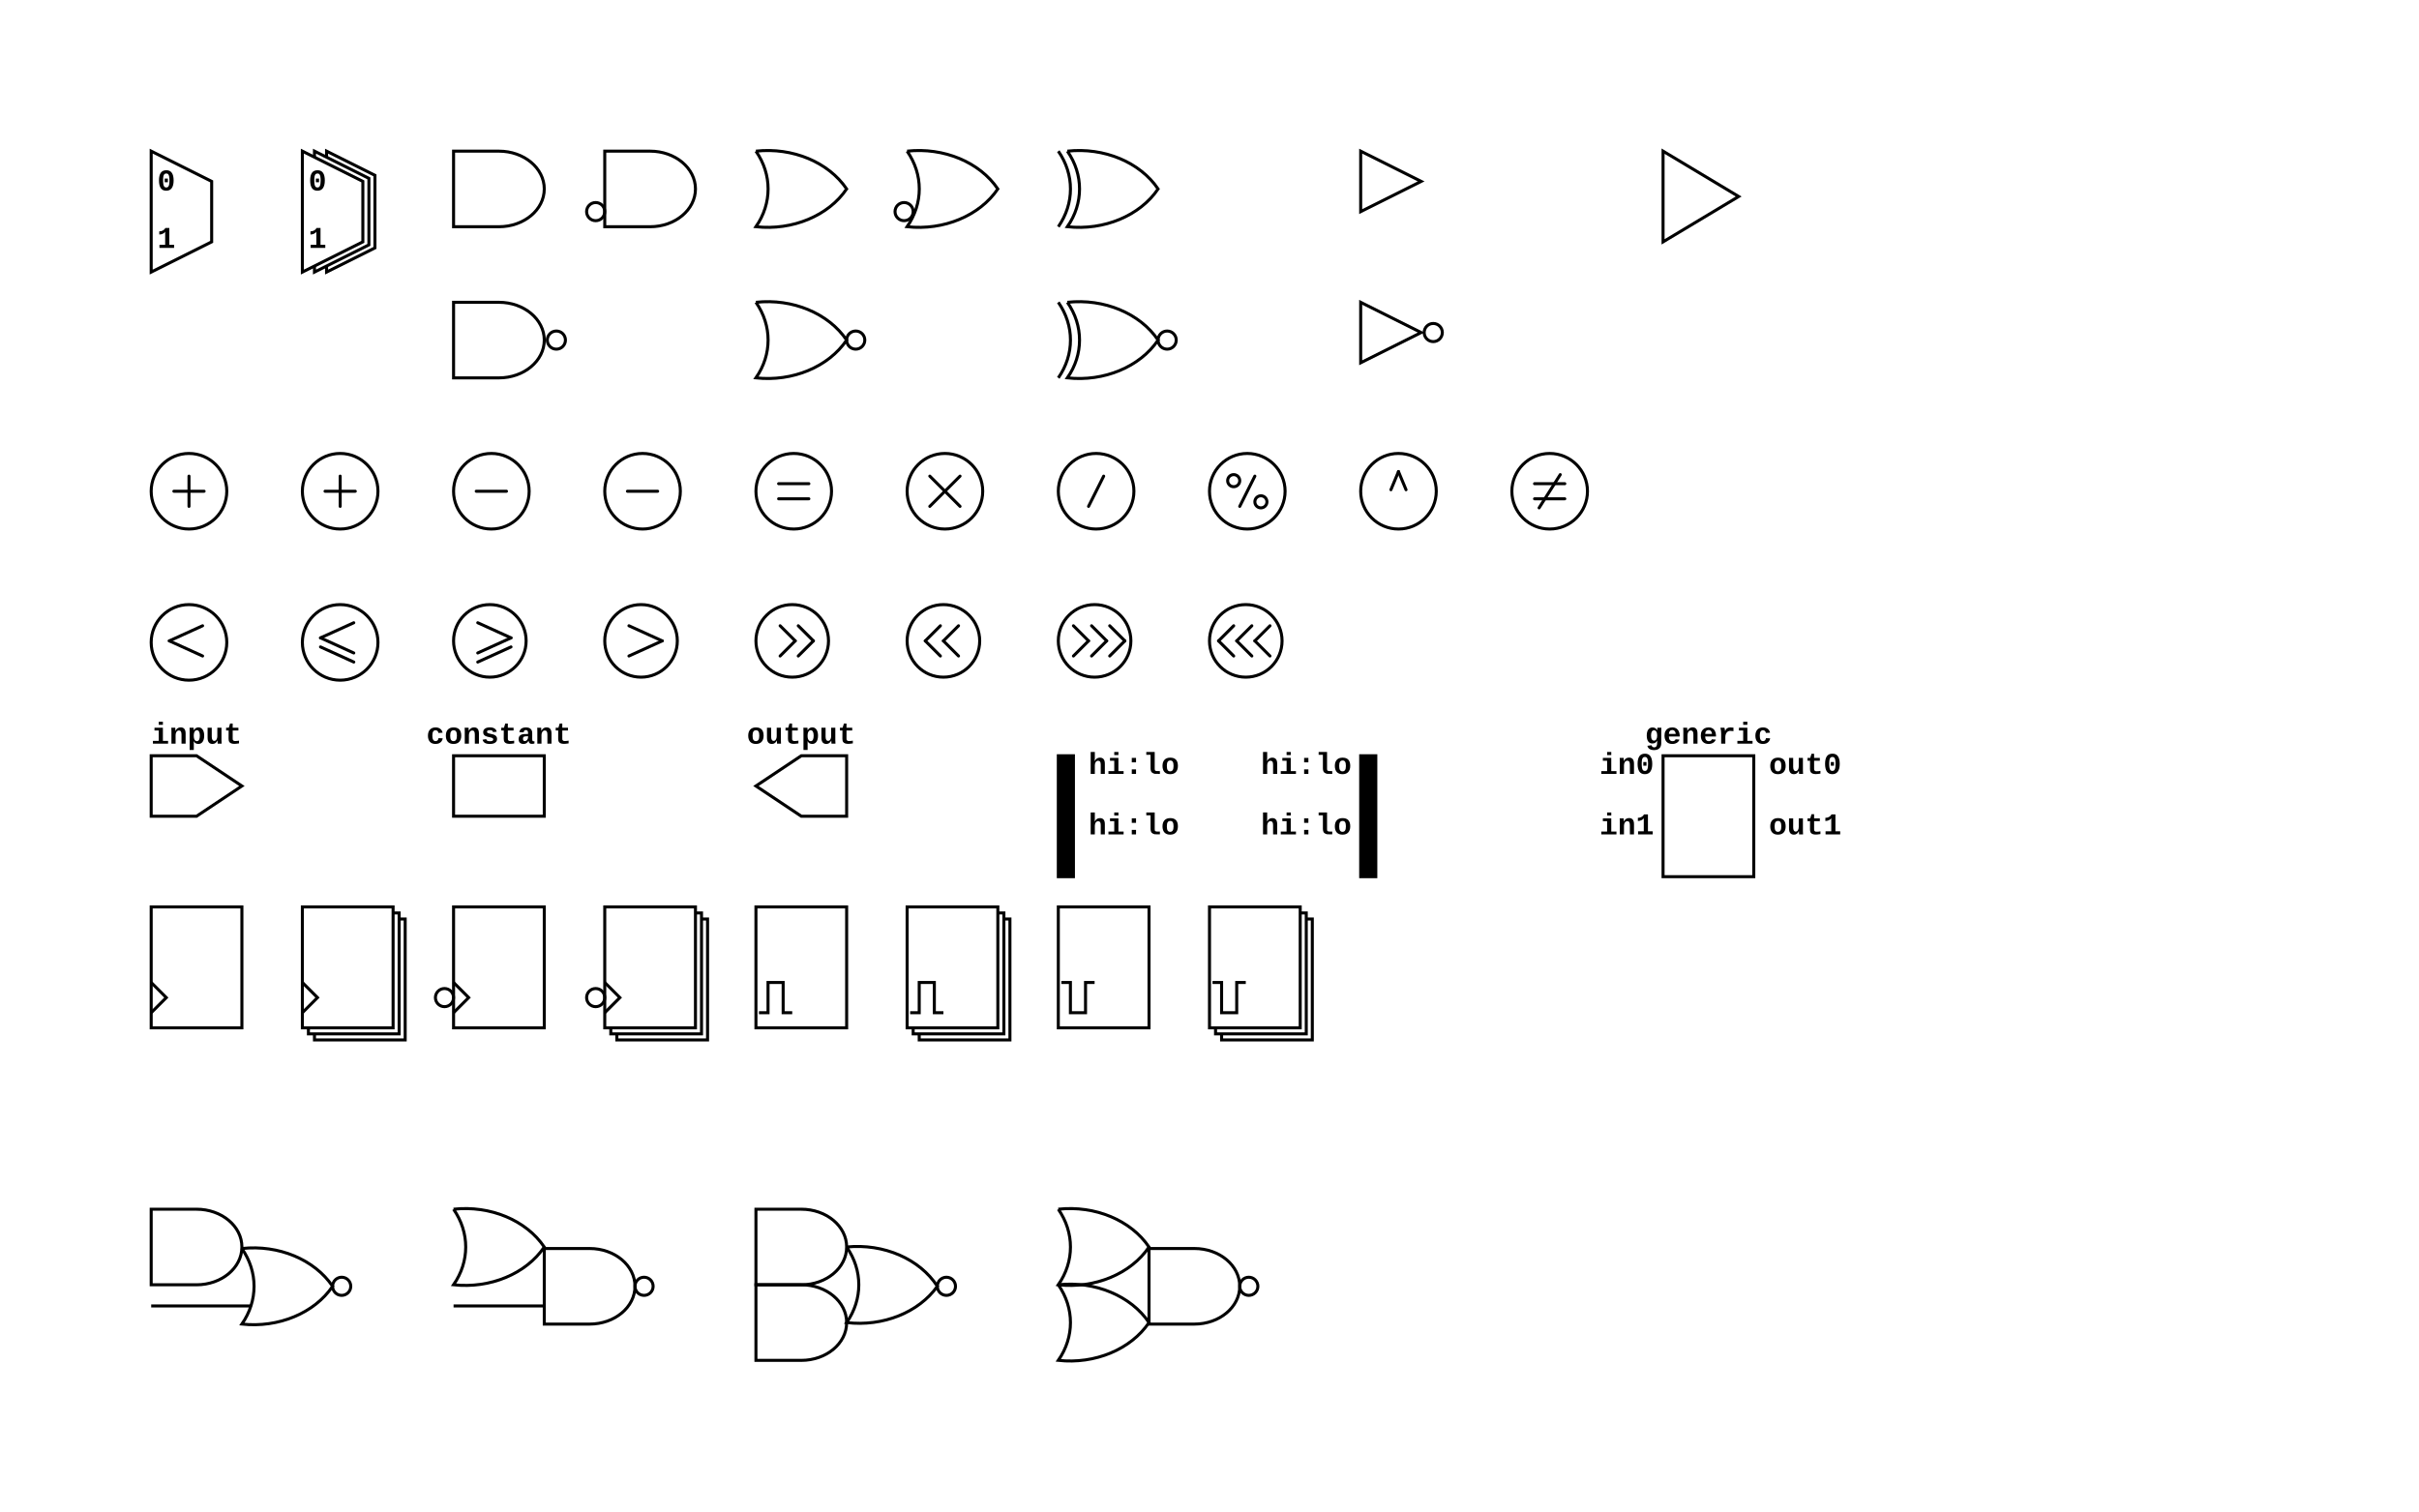
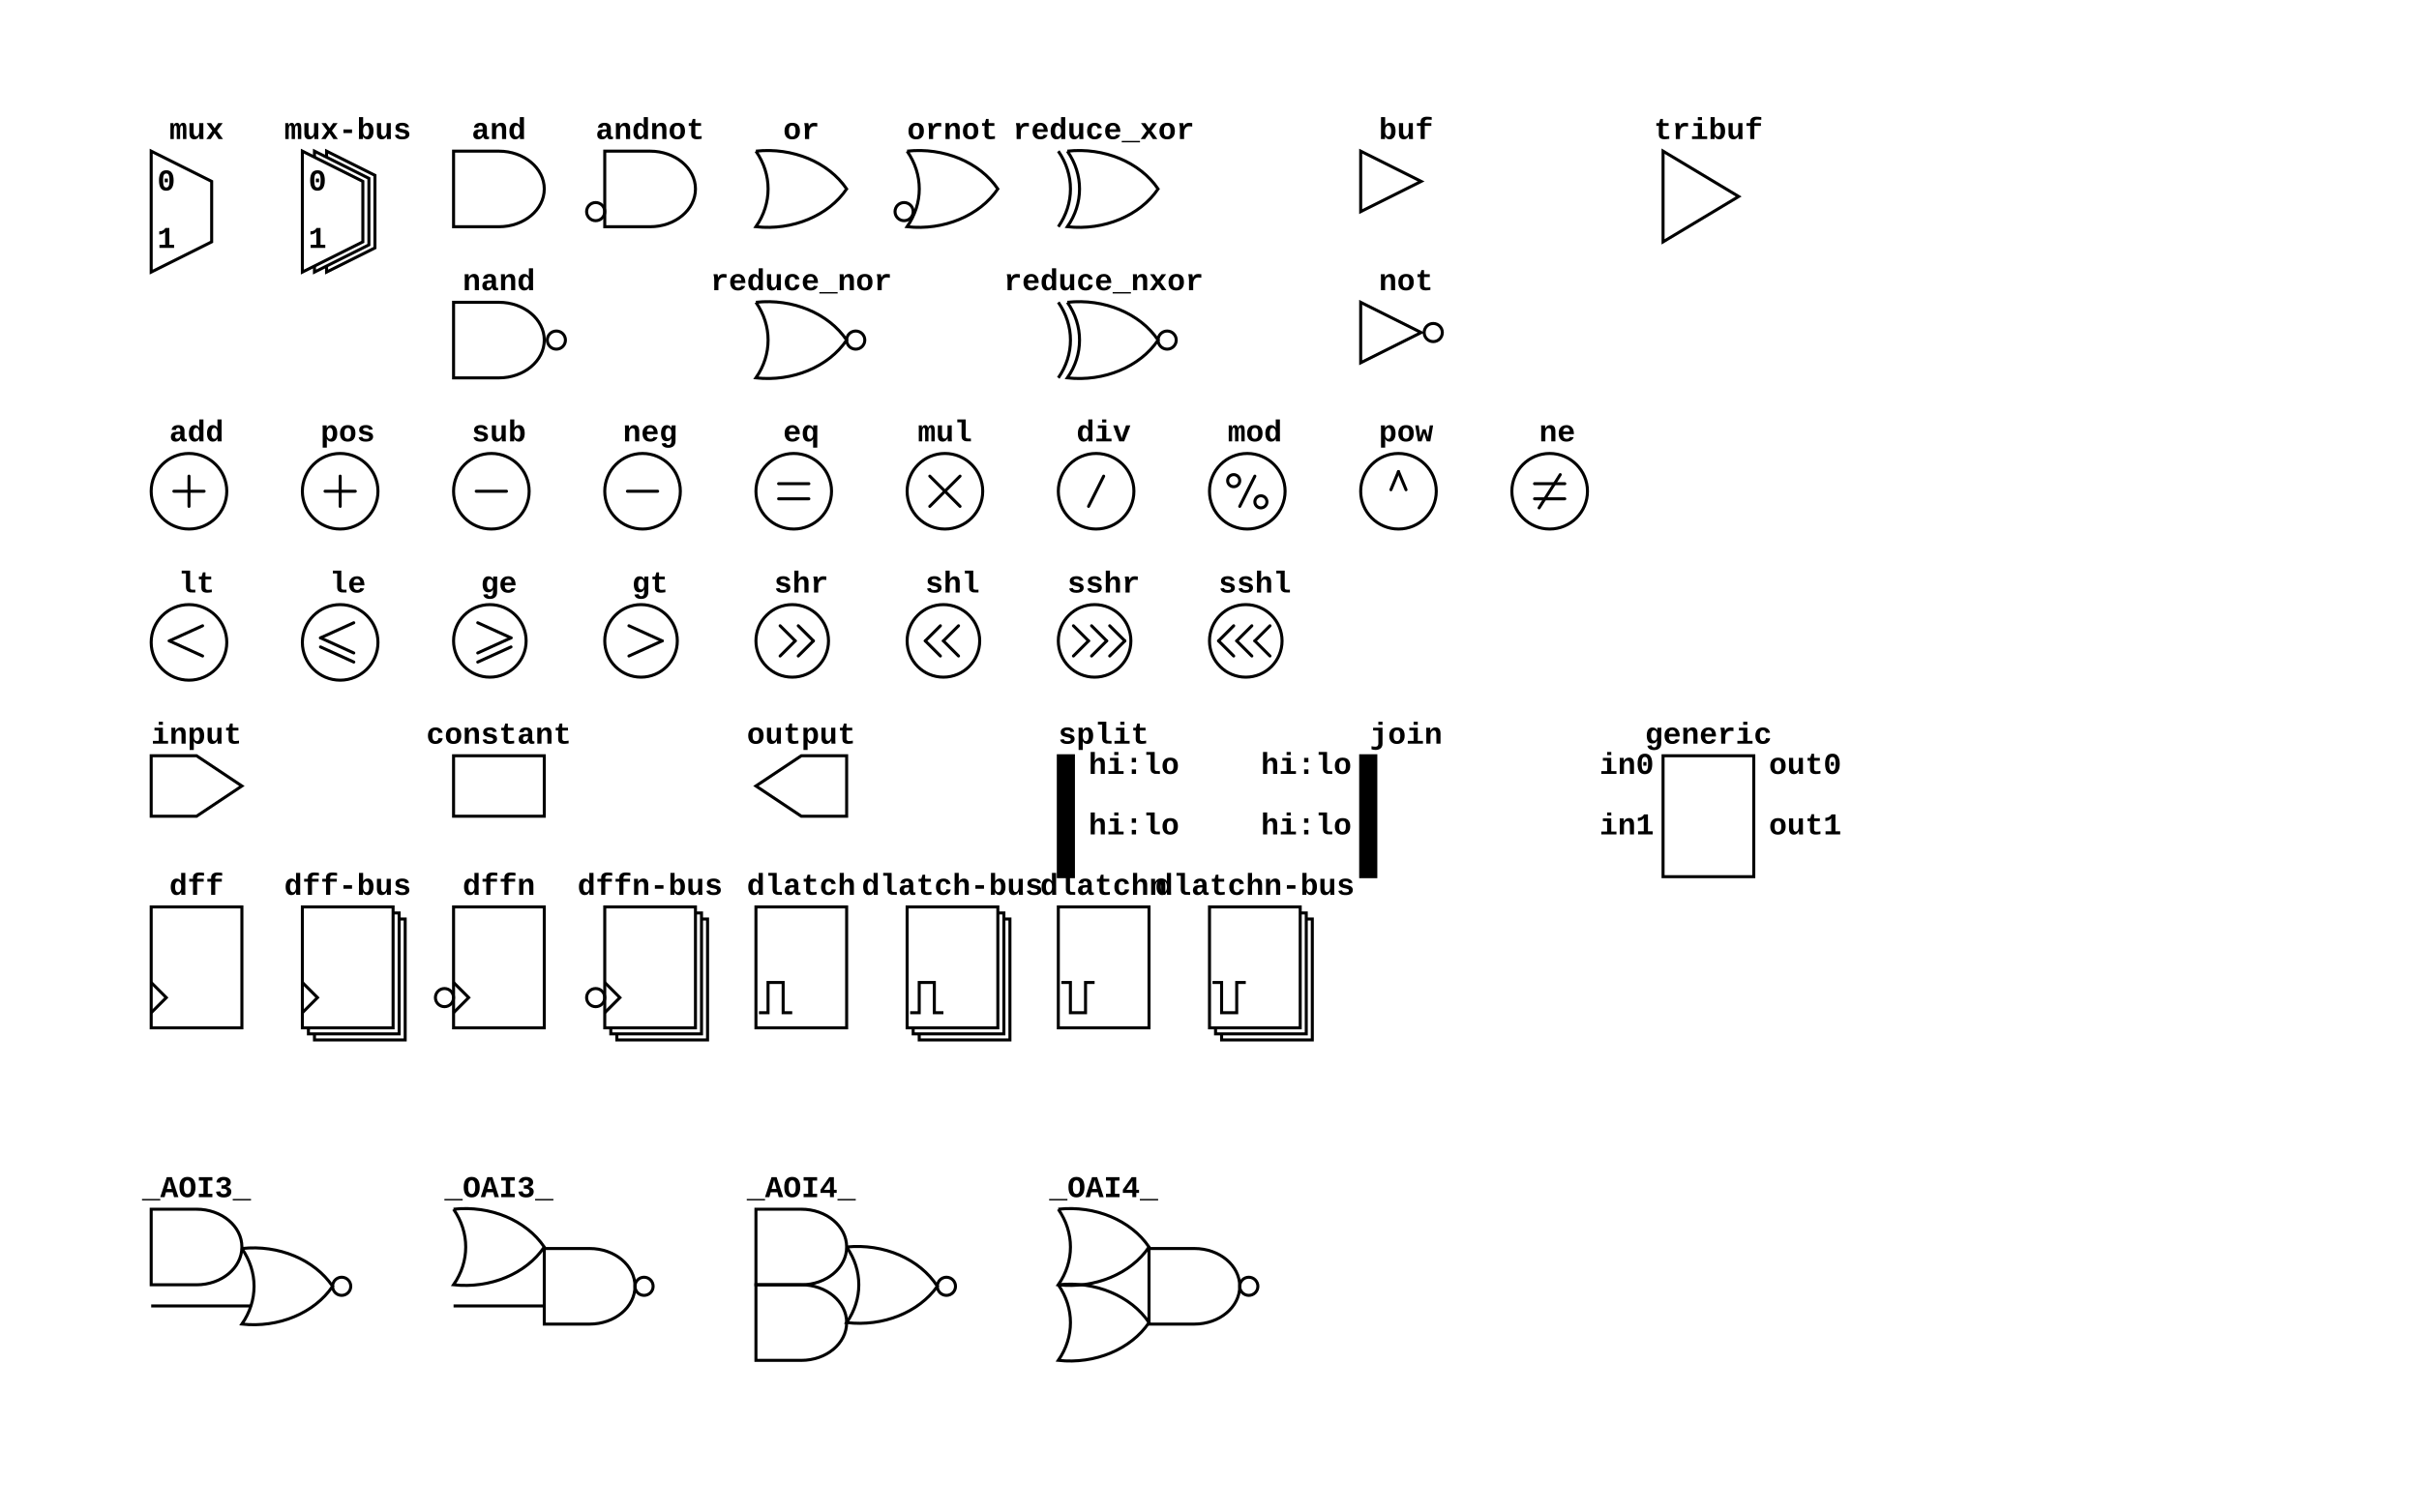
<svg xmlns="http://www.w3.org/2000/svg" xmlns:ns1="https://github.com/nturley/netlistsvg" width="800" height="500">
  <ns1:properties>
    <ns1:layoutEngine org.eclipse.elk.layered.spacing.nodeNodeBetweenLayers="35" org.eclipse.elk.spacing.nodeNode="35" org.eclipse.elk.layered.layering.strategy="LONGEST_PATH" />
    <ns1:low_priority_alias val="$dff" />
  </ns1:properties>
  <style>
svg {
  stroke:#000;
  fill:none;
}
text {
  fill:#000;
  stroke:none;
  font-size:10px;
  font-weight: bold;
  font-family: "Courier New", monospace;
}
line {
    stroke-linecap: round;
}
.nodelabel {
  text-anchor: middle;
}
.inputPortLabel {
  text-anchor: end;
}
.splitjoinBody {
  fill:#000;
}
.net {
  marker-end: url(#arrow);
}
</style>
  <defs>
    <marker id="arrow" viewBox="0 0 10 10" refX="10" refY="5" markerWidth="4" markerHeight="4" orient="auto-start-reverse">
      <path d="M 0 0 L 10 5 L 0 10 z" fill="#000" stroke="none" />
    </marker>
  </defs>
  <g ns1:type="mux" transform="translate(50, 50)" ns1:width="20" ns1:height="40">
+     <text x="15" y="-4" class="nodelabel $cell_id" ns1:attribute="ref">mux</text>
    <ns1:alias val="$pmux" />
    <ns1:alias val="$mux" />
    <ns1:alias val="$_MUX_" />
    <path d="M0,0 L20,10 L20,30 L0,40 Z" class="$cell_id" />
    <text x="5" y="32" class="nodelabel $cell_id" ns1:attribute="">1</text>
    <text x="5" y="13" class="nodelabel $cell_id" ns1:attribute="">0</text>
    <g ns1:x="0" ns1:y="10" ns1:pid="A" />
    <g ns1:x="0" ns1:y="30" ns1:pid="B" />
    <g ns1:x="10" ns1:y="35" ns1:pid="S" />
    <g ns1:x="20" ns1:y="20" ns1:pid="Y" />
  </g>
  <g ns1:type="mux-bus" transform="translate(100, 50)" ns1:width="24" ns1:height="40">
+     <text x="15" y="-4" class="nodelabel $cell_id" ns1:attribute="ref">mux-bus</text>
    <ns1:alias val="$pmux-bus" />
    <ns1:alias val="$mux-bus" />
    <ns1:alias val="$_MUX_-bus" />
    <path d="M0,0 L20,10 L20,30 L0,40 Z" class="$cell_id" />
    <path d="M4,2 L4,0 L22,9 L22,31 L4,40 L4,38" class="$cell_id" />
    <path d="M8,2 L8,0 L24,8 L24,32 L8,40 L8,38" class="$cell_id" />
    <text x="5" y="32" class="nodelabel $cell_id" ns1:attribute="">1</text>
    <text x="5" y="13" class="nodelabel $cell_id" ns1:attribute="">0</text>
    <g ns1:x="-1" ns1:y="10" ns1:pid="A" />
    <g ns1:x="-1" ns1:y="30" ns1:pid="B" />
    <g ns1:x="12" ns1:y="38" ns1:pid="S" />
    <g ns1:x="24.5" ns1:y="20" ns1:pid="Y" />
  </g>
  <g ns1:type="and" transform="translate(150,50)" ns1:width="30" ns1:height="25">
+     <text x="15" y="-4" class="nodelabel $cell_id" ns1:attribute="ref">and</text>
    <ns1:alias val="$and" />
    <ns1:alias val="$logic_and" />
    <ns1:alias val="$_AND_" />
    <ns1:alias val="$reduce_and" />
    <path d="M0,0 L0,25 L15,25 A15 12.5 0 0 0 15,0 Z" class="$cell_id" />
    <g ns1:x="0" ns1:y="5" ns1:pid="A" />
    <g ns1:x="0" ns1:y="20" ns1:pid="B" />
    <g ns1:x="30" ns1:y="12.5" ns1:pid="Y" />
  </g>
  <g ns1:type="nand" transform="translate(150,100)" ns1:width="30" ns1:height="25">
+     <text x="15" y="-4" class="nodelabel $cell_id" ns1:attribute="ref">nand</text>
    <ns1:alias val="$nand" />
    <ns1:alias val="$logic_nand" />
    <ns1:alias val="$_NAND_" />
    <path d="M0,0 L0,25 L15,25 A15 12.5 0 0 0 15,0 Z" class="$cell_id" />
    <circle cx="34" cy="12.5" r="3" class="$cell_id" />
    <g ns1:x="0" ns1:y="5" ns1:pid="A" />
    <g ns1:x="0" ns1:y="20" ns1:pid="B" />
    <g ns1:x="36" ns1:y="12.5" ns1:pid="Y" />
  </g>
  <g ns1:type="andnot" transform="translate(200,50)" ns1:width="30" ns1:height="25">
+     <text x="15" y="-4" class="nodelabel $cell_id" ns1:attribute="ref">andnot</text>
    <ns1:alias val="$_ANDNOT_" />
    <path d="M0,0 L0,25 L15,25 A15 12.5 0 0 0 15,0 Z" class="$cell_id" />
    <circle cx="-3" cy="20" r="3" />
    <g ns1:x="0" ns1:y="5" ns1:pid="A" />
    <g ns1:x="-6" ns1:y="20" ns1:pid="B" />
    <g ns1:x="30" ns1:y="12.5" ns1:pid="Y" />
  </g>
  <g ns1:type="or" transform="translate(250,50)" ns1:width="30" ns1:height="25">
+     <text x="15" y="-4" class="nodelabel $cell_id" ns1:attribute="ref">or</text>
    <ns1:alias val="$or" />
    <ns1:alias val="$logic_or" />
    <ns1:alias val="$_OR_" />
    <ns1:alias val="$reduce_or" />
    <ns1:alias val="$reduce_bool" />
    <path d="M0,0 A30 25 0 0 1 0,25 A30 25 0 0 0 30,12.5 A30 25 0 0 0 0,0" class="$cell_id" />
    <g ns1:x="2" ns1:y="5" ns1:pid="A" />
    <g ns1:x="2" ns1:y="20" ns1:pid="B" />
    <g ns1:x="30" ns1:y="12.5" ns1:pid="Y" />
  </g>
  <g ns1:type="reduce_nor" transform="translate(250, 100)" ns1:width="33" ns1:height="25">
+     <text x="15" y="-4" class="nodelabel $cell_id" ns1:attribute="ref">reduce_nor</text>
    <ns1:alias val="$nor" />
    <ns1:alias val="$reduce_nor" />
    <ns1:alias val="$_NOR_" />
    <ns1:alias val="$_ORNOT_" />
    <path d="M0,0 A30 25 0 0 1 0,25 A30 25 0 0 0 30,12.5 A30 25 0 0 0 0,0" class="$cell_id" />
    <circle cx="33" cy="12.5" r="3" class="$cell_id" />
    <g ns1:x="2" ns1:y="5" ns1:pid="A" />
    <g ns1:x="2" ns1:y="20" ns1:pid="B" />
    <g ns1:x="36" ns1:y="12.5" ns1:pid="Y" />
  </g>
  <g ns1:type="ornot" transform="translate(300,50)" ns1:width="30" ns1:height="25">
+     <text x="15" y="-4" class="nodelabel $cell_id" ns1:attribute="ref">ornot</text>
    <ns1:alias val="$_ORNOT_" />
    <path d="M0,0 A30 25 0 0 1 0,25 A30 25 0 0 0 30,12.5 A30 25 0 0 0 0,0" class="$cell_id" />
    <circle cx="-1" cy="20" r="3" />
    <g ns1:x="2" ns1:y="5" ns1:pid="A" />
    <g ns1:x="-4" ns1:y="20" ns1:pid="B" />
    <g ns1:x="30" ns1:y="12.5" ns1:pid="Y" />
  </g>
  <g ns1:type="reduce_xor" transform="translate(350, 50)" ns1:width="33" ns1:height="25">
+     <text x="15" y="-4" class="nodelabel $cell_id" ns1:attribute="ref">reduce_xor</text>
    <ns1:alias val="$xor" />
    <ns1:alias val="$reduce_xor" />
    <ns1:alias val="$_XOR_" />
    <path d="M3,0 A30 25 0 0 1 3,25 A30 25 0 0 0 33,12.5 A30 25 0 0 0 3,0" class="$cell_id" />
    <path d="M0,0 A30 25 0 0 1 0,25" class="$cell_id" />
    <g ns1:x="2" ns1:y="5" ns1:pid="A" />
    <g ns1:x="2" ns1:y="20" ns1:pid="B" />
    <g ns1:x="33" ns1:y="12.5" ns1:pid="Y" />
  </g>
  <g ns1:type="reduce_nxor" transform="translate(350, 100)" ns1:width="33" ns1:height="25">
+     <text x="15" y="-4" class="nodelabel $cell_id" ns1:attribute="ref">reduce_nxor</text>
    <ns1:alias val="$xnor" />
    <ns1:alias val="$reduce_xnor" />
    <ns1:alias val="$_XNOR_" />
    <path d="M3,0 A30 25 0 0 1 3,25 A30 25 0 0 0 33,12.5 A30 25 0 0 0 3,0" class="$cell_id" />
    <path d="M0,0 A30 25 0 0 1 0,25" class="$cell_id" />
    <circle cx="36" cy="12.5" r="3" class="$cell_id" />
    <g ns1:x="2" ns1:y="5" ns1:pid="A" />
    <g ns1:x="2" ns1:y="20" ns1:pid="B" />
    <g ns1:x="38" ns1:y="12.5" ns1:pid="Y" />
  </g>
  <g ns1:type="tribuf" transform="translate(550, 50)" ns1:width="15" ns1:height="30">
+     <text x="15" y="-4" class="nodelabel $cell_id" ns1:attribute="ref">tribuf</text>
    <ns1:alias val="$tribuf" />
    <ns1:alias val="$_TRIBUF_" />
    <ns1:alias val="tribuf-bus" />
    <ns1:alias val="$tribuf-bus" />
    <ns1:alias val="$_TRIBUF_-bus" />
    <path d="M0,0 L25,15 L0,30 Z" class="$cell_id" />
    <g ns1:x="0" ns1:y="15" ns1:pid="A" />
    <g ns1:x="11" ns1:y="6" ns1:pid="EN" />
    <g ns1:x="25" ns1:y="15" ns1:pid="Y" />
  </g>
  <g ns1:type="not" transform="translate(450,100)" ns1:width="30" ns1:height="20">
+     <text x="15" y="-4" class="nodelabel $cell_id" ns1:attribute="ref">not</text>
    <ns1:alias val="$_NOT_" />
    <ns1:alias val="$not" />
    <ns1:alias val="$logic_not" />
    <path d="M0,0 L0,20 L20,10 Z" class="$cell_id" />
    <circle cx="24" cy="10" r="3" class="$cell_id" />
    <g ns1:x="-1" ns1:y="10" ns1:pid="A" />
    <g ns1:x="27" ns1:y="10" ns1:pid="Y" />
  </g>
  <g ns1:type="buf" transform="translate(450,50)" ns1:width="30" ns1:height="20">
+     <text x="15" y="-4" class="nodelabel $cell_id" ns1:attribute="ref">buf</text>
    <ns1:alias val="$_BUF_" />
    <path d="M0,0 L0,20 L20,10 Z" class="$cell_id" />
    <g ns1:x="0" ns1:y="10" ns1:pid="A" />
    <g ns1:x="20" ns1:y="10" ns1:pid="Y" />
  </g>
  <g ns1:type="add" transform="translate(50, 150)" ns1:width="25" ns1:height="25">
+     <text x="15" y="-4" class="nodelabel $cell_id" ns1:attribute="ref">add</text>
    <ns1:alias val="$add" />
    <circle r="12.5" cx="12.5" cy="12.5" class="$cell_id" />
    <line x1="7.5" x2="17.5" y1="12.5" y2="12.5" class="$cell_id" />
    <line x1="12.5" x2="12.5" y1="7.5" y2="17.5" class="$cell_id" />
    <g ns1:x="2" ns1:y="5" ns1:pid="A" />
    <g ns1:x="2" ns1:y="20" ns1:pid="B" />
    <g ns1:x="26" ns1:y="12.5" ns1:pid="Y" />
  </g>
  <g ns1:type="pos" transform="translate(100, 150)" ns1:width="25" ns1:height="25">
+     <text x="15" y="-4" class="nodelabel $cell_id" ns1:attribute="ref">pos</text>
    <ns1:alias val="$pos" />
    <circle r="12.5" cx="12.5" cy="12.5" class="$cell_id" />
    <line x1="7.5" x2="17.5" y1="12.5" y2="12.5" class="$cell_id" />
    <line x1="12.5" x2="12.5" y1="7.5" y2="17.5" class="$cell_id" />
    <g ns1:x="-1" ns1:y="12.5" ns1:pid="A" />
    <g ns1:x="26" ns1:y="12.5" ns1:pid="Y" />
  </g>
  <g ns1:type="sub" transform="translate(150,150)" ns1:width="25" ns1:height="25">
+     <text x="15" y="-4" class="nodelabel $cell_id" ns1:attribute="ref">sub</text>
    <ns1:alias val="$sub" />
    <circle r="12.5" cx="12.5" cy="12.5" class="$cell_id" />
    <line x1="7.5" x2="17.5" y1="12.5" y2="12.5" class="$cell_id" />
    <g ns1:x="2" ns1:y="5" ns1:pid="A" />
    <g ns1:x="2" ns1:y="20" ns1:pid="B" />
    <g ns1:x="25" ns1:y="12.5" ns1:pid="Y" />
  </g>
  <g ns1:type="neg" transform="translate(200,150)" ns1:width="25" ns1:height="25">
+     <text x="15" y="-4" class="nodelabel $cell_id" ns1:attribute="ref">neg</text>
    <ns1:alias val="$neg" />
    <circle r="12.5" cx="12.5" cy="12.5" class="$cell_id" />
    <line x1="7.5" x2="17.5" y1="12.5" y2="12.5" class="$cell_id" />
    <g ns1:x="0" ns1:y="12.5" ns1:pid="A" />
    <g ns1:x="25" ns1:y="12.5" ns1:pid="Y" />
  </g>
  <g ns1:type="eq" transform="translate(250,150)" ns1:width="25" ns1:height="25">
+     <text x="15" y="-4" class="nodelabel $cell_id" ns1:attribute="ref">eq</text>
    <ns1:alias val="$eq" />
    <ns1:alias val="$eqx" />
    <circle r="12.5" cx="12.5" cy="12.5" class="$cell_id" />
    <line x1="7.5" x2="17.5" y1="10" y2="10" class="$cell_id" />
    <line x1="7.5" x2="17.5" y1="15" y2="15" class="$cell_id" />
    <g ns1:x="2" ns1:y="5" ns1:pid="A" />
    <g ns1:x="2" ns1:y="20" ns1:pid="B" />
    <g ns1:x="25" ns1:y="12.5" ns1:pid="Y" />
  </g>
  <g ns1:type="mul" transform="translate(300, 150)" ns1:width="25" ns1:height="25">
    <ns1:alias val="$mul" />
+     <text x="12.5" y="-4" class="nodelabel $cell_id" ns1:attribute="ref">mul</text>
    <circle r="12.5" cx="12.5" cy="12.5" class="$cell_id" />
    <line x1="7.5" x2="17.5" y1="7.5" y2="17.5" class="$cell_id" />
    <line x1="17.5" x2="7.5" y1="7.5" y2="17.5" class="$cell_id" />
    <g ns1:x="2" ns1:y="5" ns1:pid="A" />
    <g ns1:x="2" ns1:y="20" ns1:pid="B" />
    <g ns1:x="26" ns1:y="12.5" ns1:pid="Y" />
  </g>
  <g ns1:type="div" transform="translate(350, 150)" ns1:width="25" ns1:height="25">
+     <text x="15" y="-4" class="nodelabel $cell_id" ns1:attribute="ref">div</text>
    <ns1:alias val="$div" />
    <circle r="12.5" cx="12.5" cy="12.5" class="$cell_id" />
    <line x1="15" x2="10" y1="7.5" y2="17.5" class="$cell_id" />
    <g ns1:x="2" ns1:y="5" ns1:pid="A" />
    <g ns1:x="2" ns1:y="20" ns1:pid="B" />
    <g ns1:x="26" ns1:y="12.5" ns1:pid="Y" />
  </g>
  <g ns1:type="mod" transform="translate(400, 150)" ns1:width="25" ns1:height="25">
+     <text x="15" y="-4" class="nodelabel $cell_id" ns1:attribute="ref">mod</text>
    <ns1:alias val="$mod" />
    <circle r="12.5" cx="12.5" cy="12.5" class="$cell_id" />
    <line x1="15" x2="10" y1="7.5" y2="17.5" class="$cell_id" />
    <circle r="2" cx="8" cy="9" class="$cell_id" />
    <circle r="2" cx="17" cy="16" class="$cell_id" />
    <g ns1:x="2" ns1:y="5" ns1:pid="A" />
    <g ns1:x="2" ns1:y="20" ns1:pid="B" />
    <g ns1:x="26" ns1:y="12.5" ns1:pid="Y" />
  </g>
  <g ns1:type="pow" transform="translate(450, 150)" ns1:width="25" ns1:height="25">
+     <text x="15" y="-4" class="nodelabel $cell_id" ns1:attribute="ref">pow</text>
    <ns1:alias val="$pow" />
    <circle r="12.5" cx="12.5" cy="12.5" class="$cell_id" />
    <line x1="10" x2="12.5" y1="12" y2="6" class="$cell_id" />
    <line x1="15" x2="12.5" y1="12" y2="6" class="$cell_id" />
    <g ns1:x="2" ns1:y="5" ns1:pid="A" />
    <g ns1:x="2" ns1:y="20" ns1:pid="B" />
    <g ns1:x="26" ns1:y="12.5" ns1:pid="Y" />
  </g>
  <g ns1:type="ne" transform="translate(500,150)" ns1:width="25" ns1:height="25">
+     <text x="15" y="-4" class="nodelabel $cell_id" ns1:attribute="ref">ne</text>
    <ns1:alias val="$ne" />
    <ns1:alias val="$nex" />
    <circle r="12.5" cx="12.5" cy="12.5" class="$cell_id" />
    <line x1="7.5" x2="17.5" y1="10" y2="10" class="$cell_id" />
    <line x1="7.5" x2="17.5" y1="15" y2="15" class="$cell_id" />
    <line x1="9" x2="16" y1="18" y2="7" class="$cell_id" />
    <g ns1:x="2" ns1:y="5" ns1:pid="A" />
    <g ns1:x="2" ns1:y="20" ns1:pid="B" />
    <g ns1:x="25" ns1:y="12.5" ns1:pid="Y" />
  </g>
  <g ns1:type="lt" transform="translate(50,200)" ns1:width="25" ns1:height="25">
+     <text x="15" y="-4" class="nodelabel $cell_id" ns1:attribute="ref">lt</text>
    <ns1:alias val="$lt" />
    <circle r="12.5" cx="12.5" cy="12.5" class="$cell_id" />
    <line x1="6" x2="17" y1="12" y2="7" class="$cell_id" />
    <line x1="6" x2="17" y1="12" y2="17" class="$cell_id" />
    <g ns1:x="2" ns1:y="5" ns1:pid="A" />
    <g ns1:x="2" ns1:y="20" ns1:pid="B" />
    <g ns1:x="25" ns1:y="12.5" ns1:pid="Y" />
  </g>
  <g ns1:type="le" transform="translate(100,200)" ns1:width="25" ns1:height="25">
+     <text x="15" y="-4" class="nodelabel $cell_id" ns1:attribute="ref">le</text>
    <ns1:alias val="$le" />
    <circle r="12.5" cx="12.5" cy="12.5" class="$cell_id" />
    <line x1="6" x2="17" y1="11" y2="6" class="$cell_id" />
    <line x1="6" x2="17" y1="11" y2="16" class="$cell_id" />
    <line x1="6" x2="17" y1="14" y2="19" class="$cell_id" />
    <g ns1:x="2" ns1:y="5" ns1:pid="A" />
    <g ns1:x="2" ns1:y="20" ns1:pid="B" />
    <g ns1:x="25" ns1:y="12.5" ns1:pid="Y" />
  </g>
  <g ns1:type="ge" transform="translate(150,200)" ns1:width="25" ns1:height="25">
+     <text x="15" y="-4" class="nodelabel $cell_id" ns1:attribute="ref">ge</text>
    <ns1:alias val="$ge" />
    <circle r="12" cx="12" cy="12" class="$cell_id" />
    <line x1="8" x2="19" y1="6" y2="11" class="$cell_id" />
    <line x1="8" x2="19" y1="16" y2="11" class="$cell_id" />
    <line x1="8" x2="19" y1="19" y2="14" class="$cell_id" />
    <g ns1:x="2" ns1:y="5" ns1:pid="A" />
    <g ns1:x="2" ns1:y="20" ns1:pid="B" />
    <g ns1:x="25" ns1:y="12.5" ns1:pid="Y" />
  </g>
  <g ns1:type="gt" transform="translate(200,200)" ns1:width="25" ns1:height="25">
+     <text x="15" y="-4" class="nodelabel $cell_id" ns1:attribute="ref">gt</text>
    <ns1:alias val="$gt" />
    <circle r="12" cx="12" cy="12" class="$cell_id" />
    <line x1="8" x2="19" y1="7" y2="12" class="$cell_id" />
    <line x1="8" x2="19" y1="17" y2="12" class="$cell_id" />
    <g ns1:x="2" ns1:y="5" ns1:pid="A" />
    <g ns1:x="2" ns1:y="20" ns1:pid="B" />
    <g ns1:x="25" ns1:y="12.5" ns1:pid="Y" />
  </g>
  <g ns1:type="shr" transform="translate(250,200)" ns1:width="25" ns1:height="25">
+     <text x="15" y="-4" class="nodelabel $cell_id" ns1:attribute="ref">shr</text>
    <ns1:alias val="$shr" />
    <circle r="12" cx="12" cy="12" class="$cell_id" />
    <line x1="8" x2="13" y1="7" y2="12" class="$cell_id" />
    <line x1="8" x2="13" y1="17" y2="12" class="$cell_id" />
    <line x1="14" x2="19" y1="7" y2="12" class="$cell_id" />
    <line x1="14" x2="19" y1="17" y2="12" class="$cell_id" />
    <g ns1:x="2" ns1:y="5" ns1:pid="A" />
    <g ns1:x="2" ns1:y="20" ns1:pid="B" />
    <g ns1:x="25" ns1:y="12.5" ns1:pid="Y" />
  </g>
  <g ns1:type="shl" transform="translate(300,200)" ns1:width="25" ns1:height="25">
+     <text x="15" y="-4" class="nodelabel $cell_id" ns1:attribute="ref">shl</text>
    <ns1:alias val="$shl" />
    <circle r="12" cx="12" cy="12" class="$cell_id" />
    <line x1="6" x2="11" y1="12" y2="7" class="$cell_id" />
    <line x1="6" x2="11" y1="12" y2="17" class="$cell_id" />
    <line x1="12" x2="17" y1="12" y2="7" class="$cell_id" />
    <line x1="12" x2="17" y1="12" y2="17" class="$cell_id" />
    <g ns1:x="2" ns1:y="5" ns1:pid="A" />
    <g ns1:x="2" ns1:y="20" ns1:pid="B" />
    <g ns1:x="25" ns1:y="12.5" ns1:pid="Y" />
  </g>
  <g ns1:type="sshr" transform="translate(350,200)" ns1:width="25" ns1:height="25">
+     <text x="15" y="-4" class="nodelabel $cell_id" ns1:attribute="ref">sshr</text>
    <ns1:alias val="$sshr" />
    <circle r="12" cx="12" cy="12" class="$cell_id" />
    <line x1="5" x2="10" y1="7" y2="12" class="$cell_id" />
    <line x1="5" x2="10" y1="17" y2="12" class="$cell_id" />
    <line x1="11" x2="16" y1="7" y2="12" class="$cell_id" />
    <line x1="11" x2="16" y1="17" y2="12" class="$cell_id" />
    <line x1="17" x2="22" y1="7" y2="12" class="$cell_id" />
    <line x1="17" x2="22" y1="17" y2="12" class="$cell_id" />
    <g ns1:x="2" ns1:y="5" ns1:pid="A" />
    <g ns1:x="2" ns1:y="20" ns1:pid="B" />
    <g ns1:x="25" ns1:y="12.5" ns1:pid="Y" />
  </g>
  <g ns1:type="sshl" transform="translate(400,200)" ns1:width="25" ns1:height="25">
+     <text x="15" y="-4" class="nodelabel $cell_id" ns1:attribute="ref">sshl</text>
    <ns1:alias val="$sshl" />
    <circle r="12" cx="12" cy="12" class="$cell_id" />
    <line x1="3" x2="8" y1="12" y2="7" class="$cell_id" />
    <line x1="3" x2="8" y1="12" y2="17" class="$cell_id" />
    <line x1="9" x2="14" y1="12" y2="7" class="$cell_id" />
    <line x1="9" x2="14" y1="12" y2="17" class="$cell_id" />
    <line x1="15" x2="20" y1="12" y2="7" class="$cell_id" />
    <line x1="15" x2="20" y1="12" y2="17" class="$cell_id" />
    <g ns1:x="2" ns1:y="5" ns1:pid="A" />
    <g ns1:x="2" ns1:y="20" ns1:pid="B" />
    <g ns1:x="25" ns1:y="12.5" ns1:pid="Y" />
  </g>
  <g ns1:type="inputExt" transform="translate(50,250)" ns1:width="30" ns1:height="20">
    <text x="15" y="-4" class="nodelabel $cell_id" ns1:attribute="ref">input</text>
    <ns1:alias val="$_inputExt_" />
    <path d="M0,0 L0,20 L15,20 L30,10 L15,0 Z" class="$cell_id" />
    <g ns1:x="30" ns1:y="10" ns1:pid="Y" />
  </g>
  <g ns1:type="constant" transform="translate(150,250)" ns1:width="30" ns1:height="20">
    <text x="15" y="-4" class="nodelabel $cell_id" ns1:attribute="ref">constant</text>
    <ns1:alias val="$_constant_" />
    <rect width="30" height="20" class="$cell_id" />
    <g ns1:x="31" ns1:y="10" ns1:pid="Y" />
  </g>
  <g ns1:type="outputExt" transform="translate(250,250)" ns1:width="30" ns1:height="20">
    <text x="15" y="-4" class="nodelabel $cell_id" ns1:attribute="ref">output</text>
    <ns1:alias val="$_outputExt_" />
    <path d="M30,0 L30,20 L15,20 L0,10 L15,0 Z" class="$cell_id" />
    <g ns1:x="0" ns1:y="10" ns1:pid="A" />
  </g>
  <g ns1:type="split" transform="translate(350,250)" ns1:width="5" ns1:height="40">
+     <text x="15" y="-4" class="nodelabel $cell_id" ns1:attribute="ref">split</text>
    <rect width="5" height="40" class="splitjoinBody" ns1:generic="body" />
    <ns1:alias val="$_split_" />
    <g ns1:x="0" ns1:y="20" ns1:pid="in" />
    <g transform="translate(5, 10)" ns1:x="4" ns1:y="10" ns1:pid="out0">
      <text x="5" y="-4">hi:lo</text>
    </g>
    <g transform="translate(5, 30)" ns1:x="4" ns1:y="30" ns1:pid="out1">
      <text x="5" y="-4">hi:lo</text>
    </g>
  </g>
  <g ns1:type="join" transform="translate(450,250)" ns1:width="4" ns1:height="40">
+     <text x="15" y="-4" class="nodelabel $cell_id" ns1:attribute="ref">join</text>
    <rect width="5" height="40" class="splitjoinBody" ns1:generic="body" />
    <ns1:alias val="$_join_" />
    <g ns1:x="5" ns1:y="20" ns1:pid="out" />
    <g transform="translate(0, 10)" ns1:x="0" ns1:y="10" ns1:pid="in0">
      <text x="-3" y="-4" class="inputPortLabel">hi:lo</text>
    </g>
    <g transform="translate(0, 30)" ns1:x="0" ns1:y="30" ns1:pid="in1">
      <text x="-3" y="-4" class="inputPortLabel">hi:lo</text>
    </g>
  </g>
  <g ns1:type="dff" transform="translate(50,300)" ns1:width="30" ns1:height="40">
+     <text x="15" y="-4" class="nodelabel $cell_id" ns1:attribute="ref">dff</text>
    <ns1:alias val="$dff" />
    <ns1:alias val="$_DFF_" />
    <ns1:alias val="$_DFF_P_" />
    <ns1:alias val="$adff" />
    <ns1:alias val="$_DFF_" />
    <ns1:alias val="$_DFF_P_" />
    <ns1:alias val="$sdff" />
    <ns1:alias val="$_DFF_" />
    <ns1:alias val="$_DFF_P_" />
    <rect width="30" height="40" x="0" y="0" class="$cell_id" />
    <path d="M0,35 L5,30 L0,25" class="$cell_id" />
    <g ns1:x="31" ns1:y="10" ns1:pid="Q" />
    <g ns1:x="-1" ns1:y="30" ns1:pid="CLK" />
    <g ns1:x="-1" ns1:y="30" ns1:pid="C" />
    <g ns1:x="-1" ns1:y="10" ns1:pid="D" />
    <g ns1:x="15" ns1:y="40" ns1:pid="ARST" />
    <g ns1:x="15" ns1:y="40" ns1:pid="SRST" />
  </g>
  <g ns1:type="dff-bus" transform="translate(100,300)" ns1:width="34" ns1:height="44">
+     <text x="15" y="-4" class="nodelabel $cell_id" ns1:attribute="ref">dff-bus</text>
    <ns1:alias val="$dff-bus" />
    <ns1:alias val="$_DFF_-bus" />
    <ns1:alias val="$_DFF_P_-bus" />
    <ns1:alias val="adff-bus" />
    <ns1:alias val="$adff-bus" />
    <ns1:alias val="$_DFF_-bus" />
    <ns1:alias val="$_DFF_P_-bus" />
    <ns1:alias val="sdff-bus" />
    <ns1:alias val="$sdff-bus" />
    <ns1:alias val="$_DFF_-bus" />
    <ns1:alias val="$_DFF_P_-bus" />
    <rect width="30" height="40" x="0" y="0" class="$cell_id" />
    <path d="M0,35 L5,30 L0,25" class="$cell_id" />
    <path d="M30,2 L32,2 L32,42 L2,42 L2,40" class="$cell_id" />
    <path d="M32,4 L34,4 L34,44 L4,44 L4,42" class="$cell_id" />
    <g ns1:x="35" ns1:y="10" ns1:pid="Q" />
    <g ns1:x="-1" ns1:y="30" ns1:pid="CLK" />
    <g ns1:x="-1" ns1:y="30" ns1:pid="C" />
    <g ns1:x="-1" ns1:y="10" ns1:pid="D" />
    <g ns1:x="17" ns1:y="44" ns1:pid="ARST" />
    <g ns1:x="17" ns1:y="44" ns1:pid="SRST" />
  </g>
  <g ns1:type="dffn" transform="translate(150,300)" ns1:width="30" ns1:height="40">
+     <text x="15" y="-4" class="nodelabel $cell_id" ns1:attribute="ref">dffn</text>
    <ns1:alias val="$dffn" />
    <ns1:alias val="$_DFF_N_" />
    <rect width="30" height="40" x="0" y="0" class="$cell_id" />
    <path d="M0,35 L5,30 L0,25" class="$cell_id" />
    <circle cx="-3" cy="30" r="3" class="$cell_id" />
    <g ns1:x="30" ns1:y="10" ns1:pid="Q" />
    <g ns1:x="-6" ns1:y="30" ns1:pid="CLK" />
    <g ns1:x="-6" ns1:y="30" ns1:pid="C" />
    <g ns1:x="0" ns1:y="10" ns1:pid="D" />
  </g>
  <g ns1:type="dffn-bus" transform="translate(200,300)" ns1:width="30" ns1:height="40">
+     <text x="15" y="-4" class="nodelabel $cell_id" ns1:attribute="ref">dffn-bus</text>
    <ns1:alias val="$dffn-bus" />
    <ns1:alias val="$_DFF_N_-bus" />
    <rect width="30" height="40" x="0" y="0" class="$cell_id" />
    <path d="M0,35 L5,30 L0,25" class="$cell_id" />
    <circle cx="-3" cy="30" r="3" class="$cell_id" />
    <path d="M30,2 L32,2 L32,42 L2,42 L2,40" class="$cell_id" />
    <path d="M32,4 L34,4 L34,44 L4,44 L4,42" class="$cell_id" />
    <g ns1:x="35" ns1:y="10" ns1:pid="Q" />
    <g ns1:x="-6" ns1:y="30" ns1:pid="CLK" />
    <g ns1:x="-6" ns1:y="30" ns1:pid="C" />
    <g ns1:x="0" ns1:y="10" ns1:pid="D" />
  </g>
  <g ns1:type="dlatch" transform="translate(250,300)" ns1:width="30" ns1:height="40">
+     <text x="15" y="-4" class="nodelabel $cell_id" ns1:attribute="ref">dlatch</text>
    <ns1:alias val="$dlatch" />
    <ns1:alias val="$_DLATCH_" />
    <ns1:alias val="adlatch" />
    <ns1:alias val="$adlatch" />
    <rect width="30" height="40" x="0" y="0" class="$cell_id" />
    <path d="M 1,35 H 4 V 25 h 5 v 10 h 3" class="$cell_id" />
    <g ns1:x="30" ns1:y="10" ns1:pid="Q" />
    <g ns1:x="0" ns1:y="10" ns1:pid="D" />
    <g ns1:x="-1" ns1:y="30" ns1:pid="EN" />
    <g ns1:x="15" ns1:y="40" ns1:pid="ARST" />
  </g>
  <g ns1:type="dlatch-bus" transform="translate(300,300)" ns1:width="30" ns1:height="40">
+     <text x="15" y="-4" class="nodelabel $cell_id" ns1:attribute="ref">dlatch-bus</text>
    <ns1:alias val="$dlatch-bus" />
    <ns1:alias val="$_DLATCH_-bus" />
    <ns1:alias val="adlatch-bus" />
    <ns1:alias val="$adlatch-bus" />
    <rect width="30" height="40" x="0" y="0" class="$cell_id" />
    <path d="M 1,35 H 4 V 25 h 5 v 10 h 3" class="$cell_id" />
    <path d="M30,2 L32,2 L32,42 L2,42 L2,40" class="$cell_id" />
    <path d="M32,4 L34,4 L34,44 L4,44 L4,42" class="$cell_id" />
    <g ns1:x="35" ns1:y="10" ns1:pid="Q" />
    <g ns1:x="0" ns1:y="10" ns1:pid="D" />
    <g ns1:x="-1" ns1:y="30" ns1:pid="EN" />
    <g ns1:x="17" ns1:y="44" ns1:pid="ARST" />
  </g>
  <g ns1:type="dlatchn" transform="translate(350,300)" ns1:width="30" ns1:height="40">
+     <text x="15" y="-4" class="nodelabel $cell_id" ns1:attribute="ref">dlatchn</text>
    <ns1:alias val="$dlatchn" />
    <ns1:alias val="$_DLATCH_N_" />
    <rect width="30" height="40" x="0" y="0" class="$cell_id" />
    <path d="M 1,25 H 4 V 35 H 9 V 25 h 3" class="$cell_id" />
    <g ns1:x="30" ns1:y="10" ns1:pid="Q" />
    <g ns1:x="0" ns1:y="10" ns1:pid="D" />
    <g ns1:x="-1" ns1:y="30" ns1:pid="EN" />
  </g>
  <g ns1:type="dlatchn-bus" transform="translate(400,300)" ns1:width="30" ns1:height="40">
+     <text x="15" y="-4" class="nodelabel $cell_id" ns1:attribute="ref">dlatchn-bus</text>
    <ns1:alias val="$dlatchn-bus" />
    <ns1:alias val="$_DLATCH_N_-bus" />
    <rect width="30" height="40" x="0" y="0" class="$cell_id" />
    <path d="M 1,25 H 4 V 35 H 9 V 25 h 3" class="$cell_id" />
    <path d="M30,2 L32,2 L32,42 L2,42 L2,40" class="$cell_id" />
    <path d="M32,4 L34,4 L34,44 L4,44 L4,42" class="$cell_id" />
    <g ns1:x="35" ns1:y="10" ns1:pid="Q" />
    <g ns1:x="0" ns1:y="10" ns1:pid="D" />
    <g ns1:x="-1" ns1:y="30" ns1:pid="EN" />
  </g>
  <g ns1:type="_AOI3_" transform="translate(50, 400)" ns1:width="66" ns1:height="40">
+     <text x="15" y="-4" class="nodelabel $cell_id" ns1:attribute="ref">_AOI3_</text>
    <ns1:alias val="$_AOI3_" />
    <path d="M0,0 L0,25 L15,25 A15 12.5 0 0 0 15,0 Z" class="$cell_id" />
    <path d="M30,13 A30 25 0 0 1 30,38 A30 25 0 0 0 60,25.5 A30 25 0 0 0 30,13" class="$cell_id" />
    <circle cx="63" cy="25.5" r="3" class="$cell_id" />
    <path d="M0,32 L33,32" />
    <g ns1:x="0" ns1:y="5" ns1:pid="A" />
    <g ns1:x="0" ns1:y="20" ns1:pid="B" />
    <g ns1:x="0" ns1:y="32" ns1:pid="C" />
    <g ns1:x="66" ns1:y="25.5" ns1:pid="Y" />
  </g>
  <g ns1:type="_OAI3_" transform="translate(150, 400)" ns1:width="66" ns1:height="40">
+     <text x="15" y="-4" class="nodelabel $cell_id" ns1:attribute="ref">_OAI3_</text>
    <ns1:alias val="$_OAI3_" />
    <path d="M30,13 L30,38 L45,38 A15 12.5 0 0 0 45,13 Z" class="$cell_id" />
    <path d="M0,0 A30 25 0 0 1 0,25 A30 25 0 0 0 30,12.5 A30 25 0 0 0 0,0" class="$cell_id" />
    <circle cx="63" cy="25.5" r="3" class="$cell_id" />
    <path d="M0,32 L30,32" />
    <g ns1:x="2" ns1:y="5" ns1:pid="A" />
    <g ns1:x="2" ns1:y="20" ns1:pid="B" />
    <g ns1:x="0" ns1:y="32" ns1:pid="C" />
    <g ns1:x="66" ns1:y="25.5" ns1:pid="Y" />
  </g>
  <g ns1:type="_AOI4_" transform="translate(250, 400)" ns1:width="66" ns1:height="40">
+     <text x="15" y="-4" class="nodelabel $cell_id" ns1:attribute="ref">_AOI4_</text>
    <ns1:alias val="$_AOI4_" />
    <path d="M0,0 L0,25 L15,25 A15 12.5 0 0 0 15,0 Z" class="$cell_id" />
    <path d="M0,25 L0,50 L15,50 A15 12.5 0 0 0 15,25 Z" class="$cell_id" />
    <path d="M30,12.5 A30 25 0 0 1 30,37.5 A30 25 0 0 0 60,25.5 A30 25 0 0 0 30,12.5" class="$cell_id" />
    <circle cx="63" cy="25.5" r="3" class="$cell_id" />
    <g ns1:x="0" ns1:y="5" ns1:pid="A" />
    <g ns1:x="0" ns1:y="20" ns1:pid="B" />
    <g ns1:x="0" ns1:y="30" ns1:pid="C" />
    <g ns1:x="0" ns1:y="45" ns1:pid="D" />
    <g ns1:x="66" ns1:y="25.5" ns1:pid="Y" />
  </g>
  <g ns1:type="_OAI4_" transform="translate(350, 400)" ns1:width="66" ns1:height="40">
+     <text x="15" y="-4" class="nodelabel $cell_id" ns1:attribute="ref">_OAI4_</text>
    <ns1:alias val="$_OAI4_" />
    <path d="M30,13 L30,38 L45,38 A15 12.5 0 0 0 45,13 Z" class="$cell_id" />
    <path d="M0,0 A30 25 0 0 1 0,25 A30 25 0 0 0 30,12.5 A30 25 0 0 0 0,0" class="$cell_id" />
    <path d="M0,25 A30 25 0 0 1 0,50 A30 25 0 0 0 30,37.5 A30 25 0 0 0 0,25" class="$cell_id" />
    <circle cx="63" cy="25.5" r="3" class="$cell_id" />
    <g ns1:x="2" ns1:y="5" ns1:pid="A" />
    <g ns1:x="2" ns1:y="20" ns1:pid="B" />
    <g ns1:x="2" ns1:y="30" ns1:pid="C" />
    <g ns1:x="2" ns1:y="45" ns1:pid="D" />
    <g ns1:x="66" ns1:y="25.5" ns1:pid="Y" />
  </g>
  <g ns1:type="generic" transform="translate(550,250)" ns1:width="30" ns1:height="40">
    <text x="15" y="-4" class="nodelabel $cell_id" ns1:attribute="ref">generic</text>
    <rect width="30" height="40" ns1:generic="body" class="$cell_id" />
    <g transform="translate(30, 10)" ns1:x="30" ns1:y="10" ns1:pid="out0">
      <text x="5" y="-4" style="fill:#000; stroke:none" class="$cell_id">out0</text>
    </g>
    <g transform="translate(30, 30)" ns1:x="30" ns1:y="30" ns1:pid="out1">
      <text x="5" y="-4" style="fill:#000;stroke:none" class="$cell_id">out1</text>
    </g>
    <g transform="translate(0, 10)" ns1:x="0" ns1:y="10" ns1:pid="in0">
      <text x="-3" y="-4" class="inputPortLabel $cell_id">in0</text>
    </g>
    <g transform="translate(0, 30)" ns1:x="0" ns1:y="30" ns1:pid="in1">
      <text x="-3" y="-4" class="inputPortLabel $cell_id">in1</text>
    </g>
  </g>
</svg>
